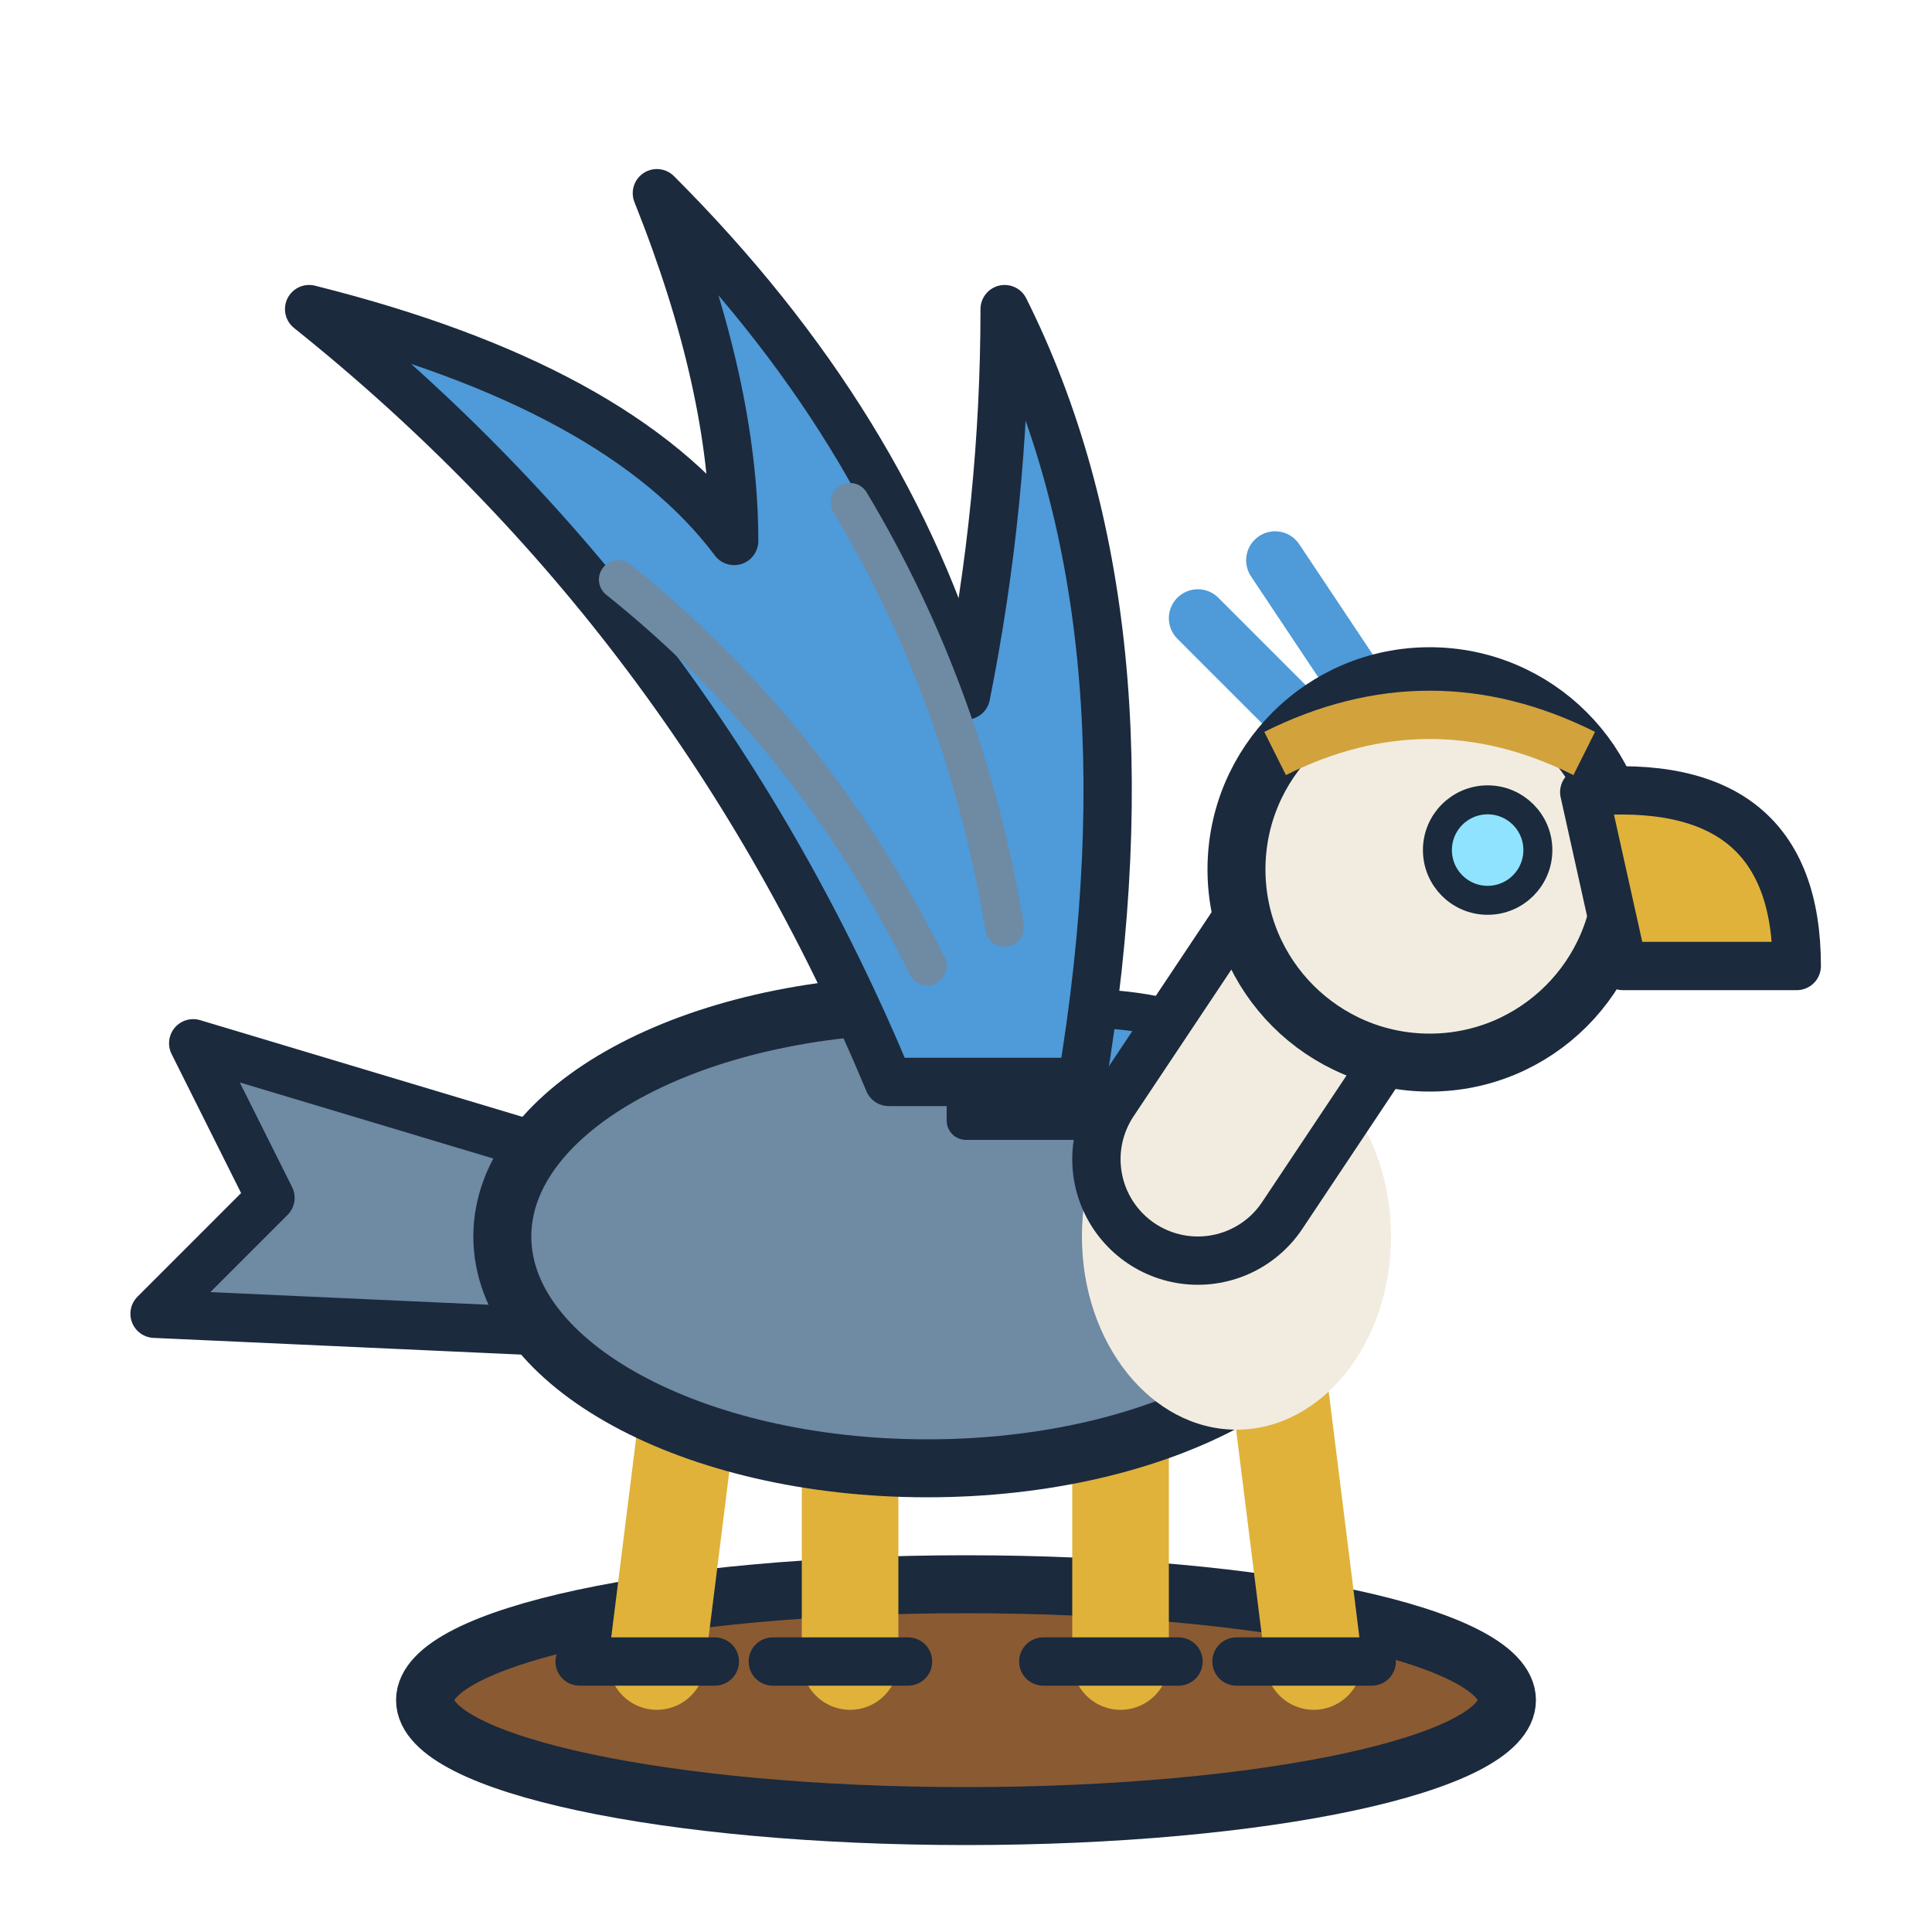
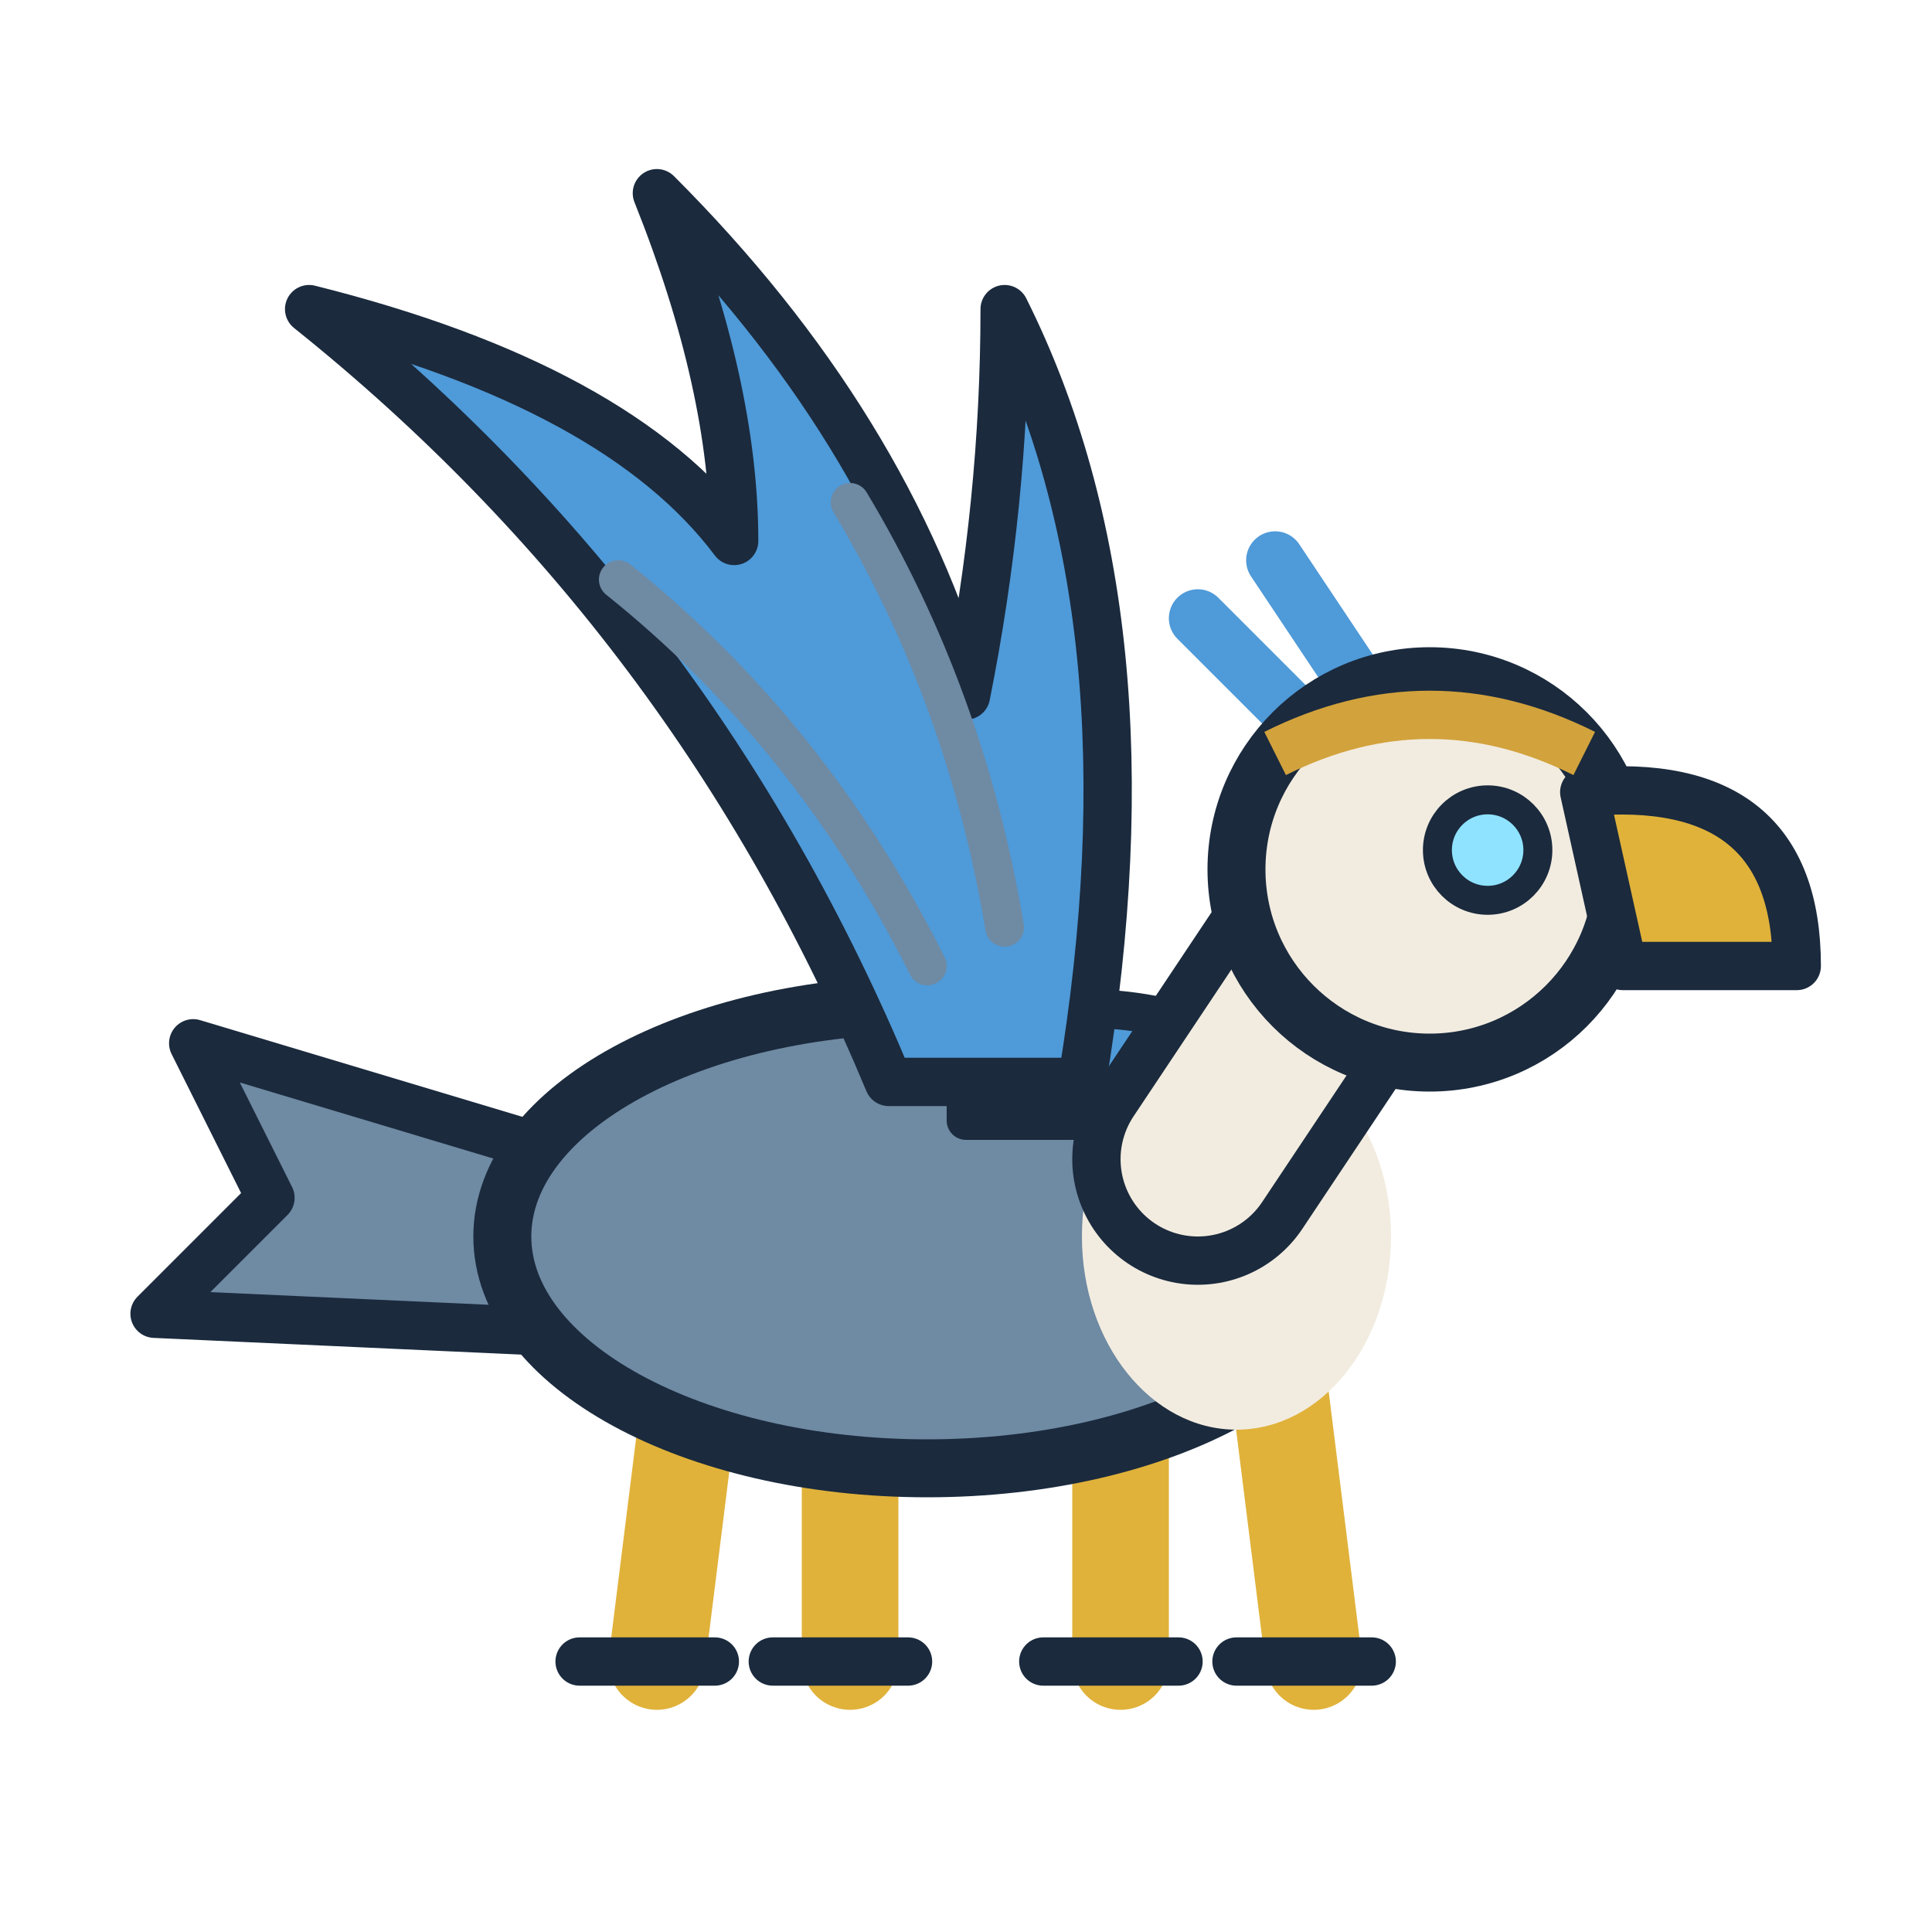
<svg xmlns="http://www.w3.org/2000/svg" viewBox="0 0 100 100">
-   <ellipse cx="50" cy="88" rx="28" ry="6" fill="#8a5a32" stroke="#1b2a3d" stroke-width="3" />
  <path d="M34 86 L36 70 M44 86 L44 72 M58 86 L58 72 M68 86 L66 70" stroke="#e0b23a" stroke-width="5" stroke-linecap="round" />
  <path d="M30 86 h7 M40 86 h7 M54 86 h7 M64 86 h7" stroke="#1b2a3d" stroke-width="2.5" stroke-linecap="round" />
  <path d="M30 60 L10 54 L14 62 L8 68 L30 69 Z" fill="#6f8aa3" stroke="#1b2a3d" stroke-width="2.5" stroke-linejoin="round" />
  <ellipse cx="48" cy="64" rx="22" ry="12" fill="#6f8aa3" stroke="#1b2a3d" stroke-width="3" />
  <ellipse cx="64" cy="64" rx="8" ry="10" fill="#f2ece0" />
  <path d="M50 53 Q58 51 64 54 L62 58 L50 58 Z" fill="#4f9ad8" stroke="#1b2a3d" stroke-width="2" stroke-linejoin="round" />
  <path d="M46 56 Q36 32 16 16 Q32 20 38 28 Q38 20 34 10 Q46 22 50 36 Q52 26 52 16 Q60 32 56 56 Z" fill="#4f9ad8" stroke="#1b2a3d" stroke-width="2.5" stroke-linejoin="round" />
  <path d="M48 50 Q42 38 32 30 M52 48 Q50 36 44 26" fill="none" stroke="#6f8aa3" stroke-width="2" stroke-linecap="round" />
  <path d="M62 60 L70 48" stroke="#1b2a3d" stroke-width="13" stroke-linecap="round" />
  <path d="M62 60 L70 48" stroke="#f2ece0" stroke-width="8" stroke-linecap="round" />
  <path d="M70 40 L62 32 M72 38 L66 29" stroke="#4f9ad8" stroke-width="3" stroke-linecap="round" />
  <circle cx="74" cy="45" r="10" fill="#f2ece0" stroke="#1b2a3d" stroke-width="3" />
  <path d="M82 41 Q93 40 93 50 L84 50 Z" fill="#e0b23a" stroke="#1b2a3d" stroke-width="2.5" stroke-linejoin="round" />
  <path d="M66 39 Q74 35 82 39" fill="none" stroke="#d2a23c" stroke-width="2.5" />
  <circle cx="77" cy="44" r="2.6" fill="#8fe3ff" stroke="#1b2a3d" stroke-width="1.5" />
</svg>
